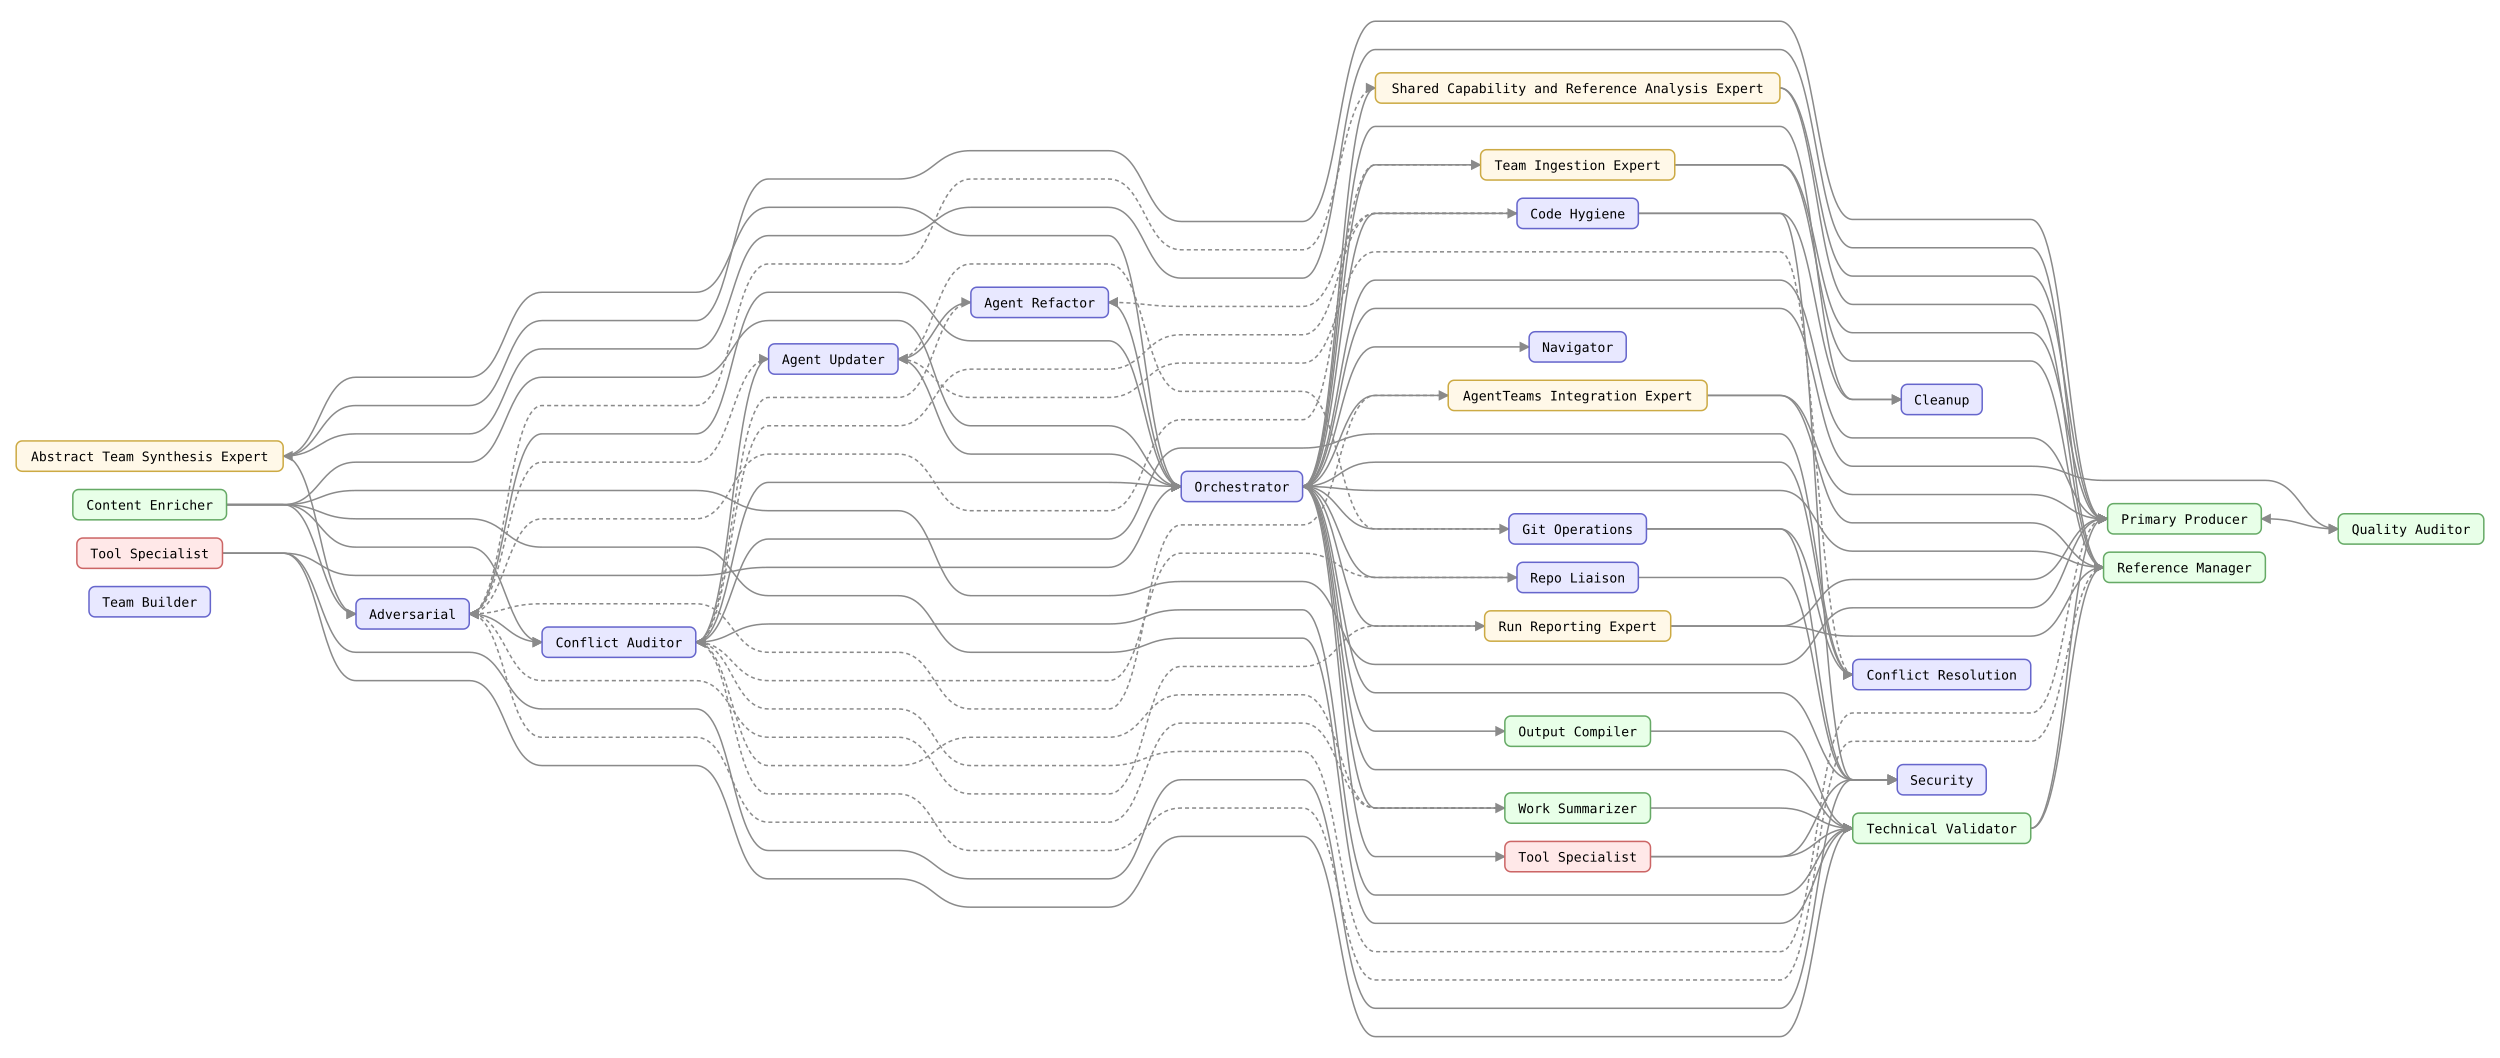
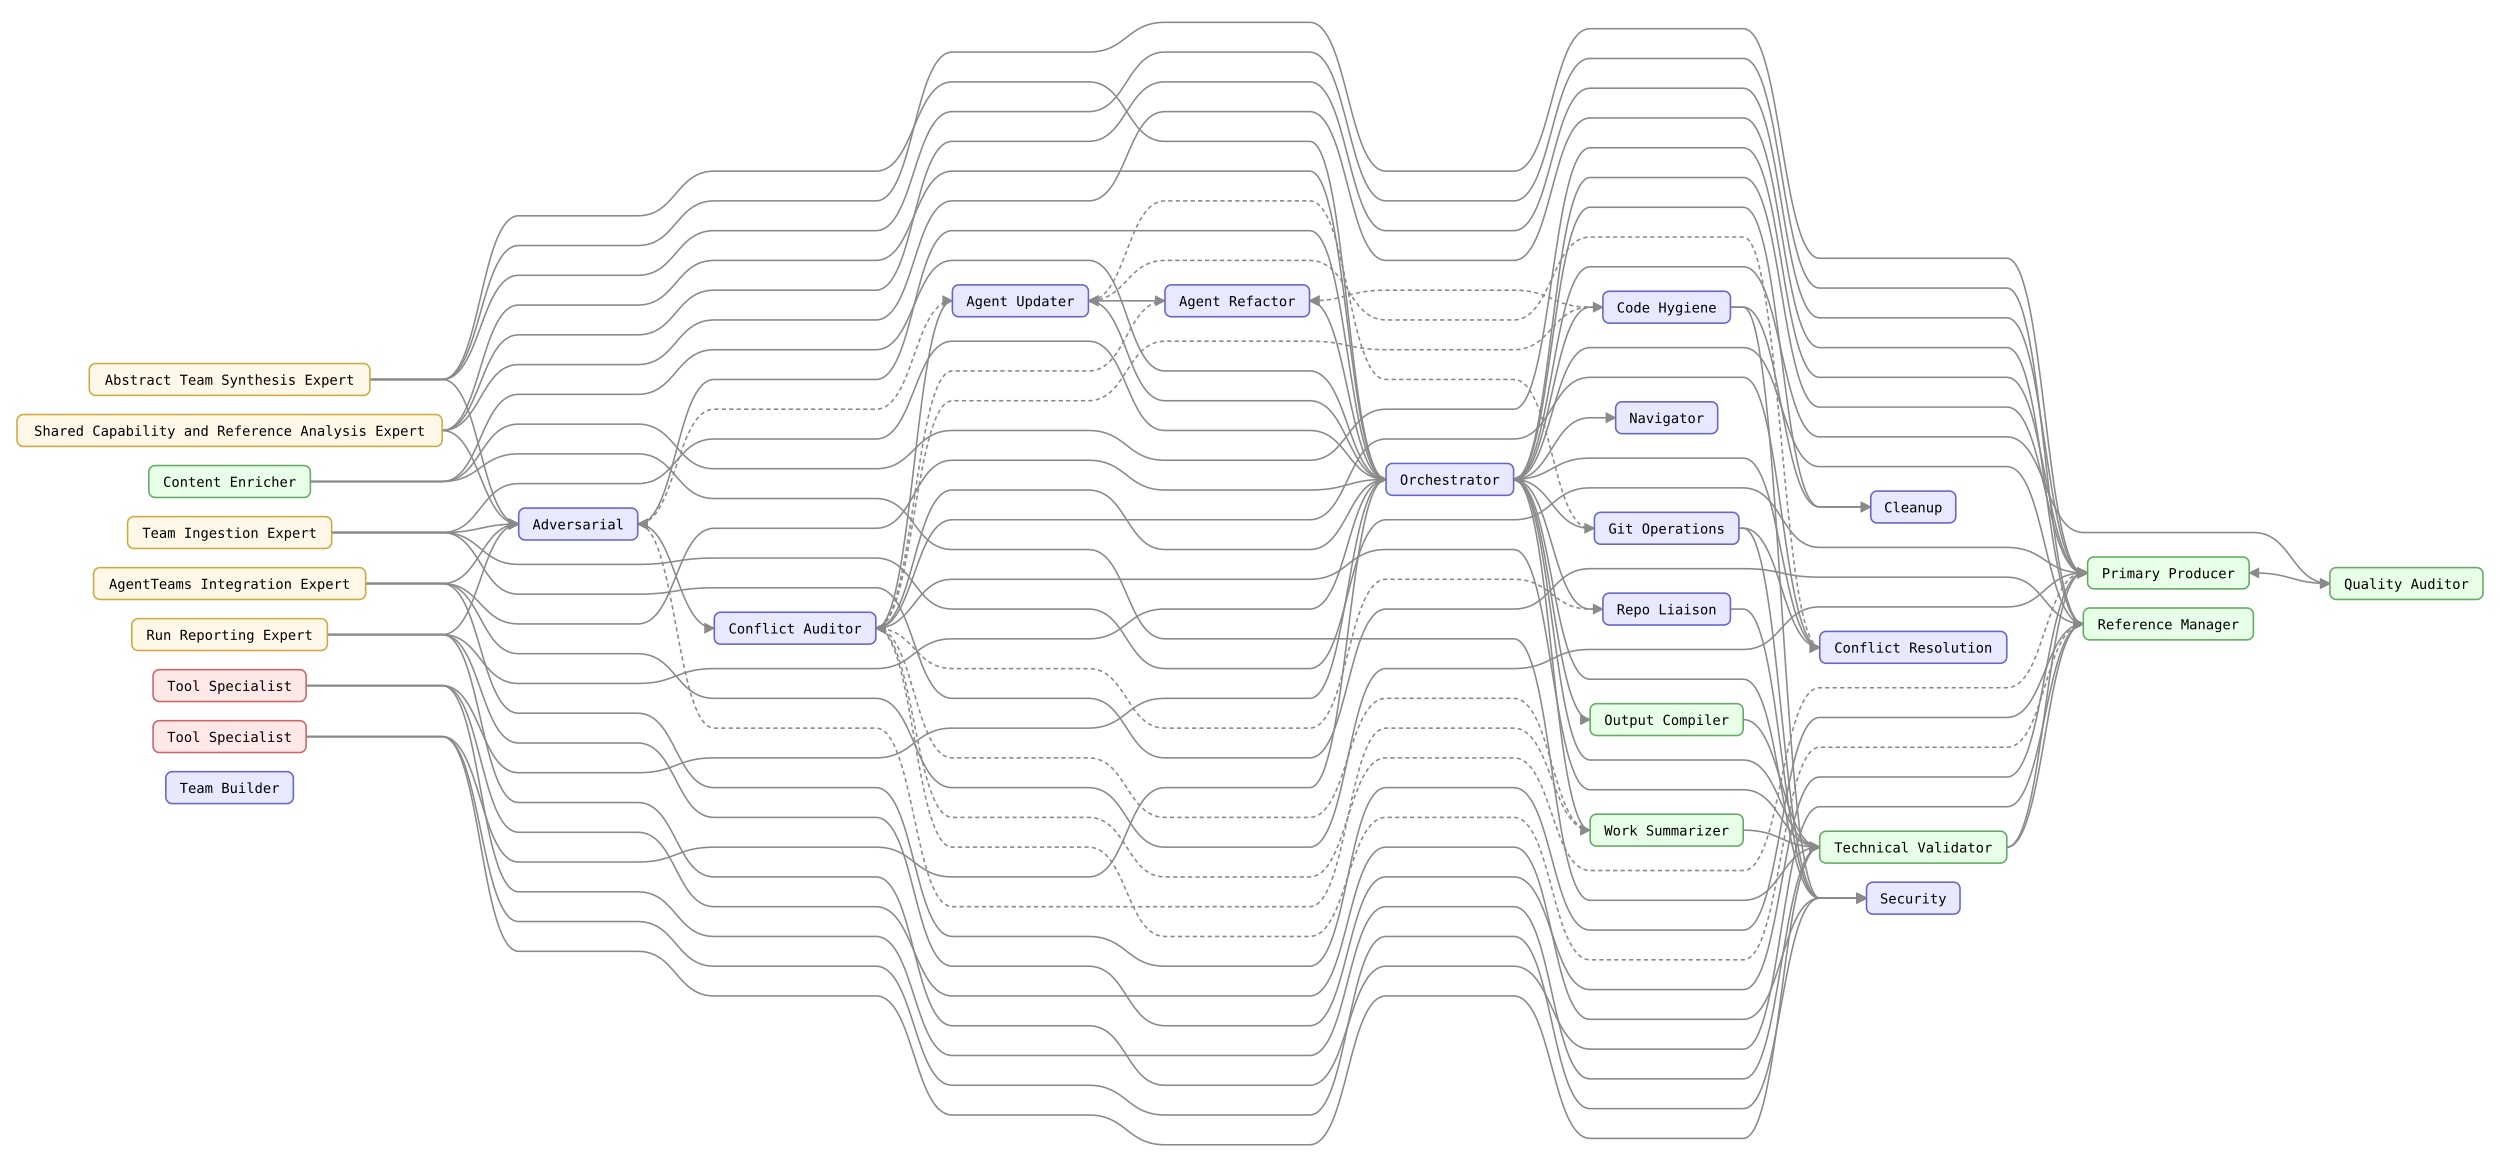
- <svg xmlns="http://www.w3.org/2000/svg" viewBox="0 0 2472 1046" width="2472" height="1046" font-family="monospace">
+ <svg xmlns="http://www.w3.org/2000/svg" viewBox="0 0 2352 1098" width="2352" height="1098" font-family="monospace">
  <defs>
    <marker id="arrow" viewBox="0 0 10 10" refX="9" refY="5" markerWidth="7" markerHeight="7" orient="auto-start-reverse">
      <polygon points="0,0 10,5 0,10" fill="#8a8a8a" />
    </marker>
  </defs>
-   <path d="M280,451 C316,451 316,607 352,607" fill="none" stroke="#8a8a8a" stroke-width="1.5" marker-end="url(#arrow)" />
-   <path d="M280,451 C316,451 316,373 352,373 L464,373 C500,373 500,289 536,289 L688,289 C724,289 724,205 760,205 L888,205 C924,205 924,233 960,233 L1096,233 C1132,233 1132,481 1168,481" fill="none" stroke="#8a8a8a" stroke-width="1.5" marker-start="url(#arrow)" marker-end="url(#arrow)" />
-   <path d="M280,451 C316,451 316,401 352,401 L464,401 C500,401 500,317 536,317 L688,317 C724,317 724,177 760,177 L888,177 C924,177 924,149 960,149 L1096,149 C1132,149 1132,219 1168,219 L1288,219 C1324,219 1324,21 1360,21 L1760,21 C1796,21 1796,217 1832,217 L2008,217 C2044,217 2044,513 2080,513 L2084,513" fill="none" stroke="#8a8a8a" stroke-width="1.5" marker-end="url(#arrow)" />
-   <path d="M280,451 C316,451 316,429 352,429 L464,429 C500,429 500,345 536,345 L688,345 C724,345 724,233 760,233 L888,233 C924,233 924,205 960,205 L1096,205 C1132,205 1132,275 1168,275 L1288,275 C1324,275 1324,49 1360,49 L1760,49 C1796,49 1796,245 1832,245 L2008,245 C2044,245 2044,561 2080,561" fill="none" stroke="#8a8a8a" stroke-width="1.5" marker-end="url(#arrow)" />
-   <path d="M464,607 C500,607 500,635 536,635" fill="none" stroke="#8a8a8a" stroke-width="1.5" marker-end="url(#arrow)" />
-   <path d="M464,607 C500,607 500,429 536,429 L688,429 C724,429 724,289 760,289 L888,289 C924,289 924,337 960,337 L1096,337 C1132,337 1132,481 1168,481" fill="none" stroke="#8a8a8a" stroke-width="1.5" marker-start="url(#arrow)" marker-end="url(#arrow)" />
-   <path d="M960,299 C924,299 924,393 888,393 L760,393 C724,393 724,635 688,635" fill="none" stroke="#8a8a8a" stroke-width="1.5" stroke-dasharray="4,3" marker-end="url(#arrow)" />
-   <path d="M1096,299 C1132,299 1132,481 1168,481" fill="none" stroke="#8a8a8a" stroke-width="1.5" marker-start="url(#arrow)" marker-end="url(#arrow)" />
-   <path d="M760,355 C724,355 724,457 688,457 L536,457 C500,457 500,607 464,607" fill="none" stroke="#8a8a8a" stroke-width="1.5" stroke-dasharray="4,3" marker-end="url(#arrow)" />
-   <path d="M888,355 C924,355 924,299 960,299" fill="none" stroke="#8a8a8a" stroke-width="1.5" marker-end="url(#arrow)" />
-   <path d="M760,355 C724,355 724,635 688,635" fill="none" stroke="#8a8a8a" stroke-width="1.5" marker-start="url(#arrow)" marker-end="url(#arrow)" />
-   <path d="M888,355 C924,355 924,449 960,449 L1096,449 C1132,449 1132,481 1168,481" fill="none" stroke="#8a8a8a" stroke-width="1.5" marker-start="url(#arrow)" marker-end="url(#arrow)" />
-   <path d="M1360,87 C1324,87 1324,247 1288,247 L1168,247 C1132,247 1132,177 1096,177 L960,177 C924,177 924,261 888,261 L760,261 C724,261 724,401 688,401 L536,401 C500,401 500,607 464,607" fill="none" stroke="#8a8a8a" stroke-width="1.5" stroke-dasharray="4,3" marker-end="url(#arrow)" />
-   <path d="M1360,87 C1324,87 1324,481 1288,481" fill="none" stroke="#8a8a8a" stroke-width="1.5" marker-start="url(#arrow)" marker-end="url(#arrow)" />
-   <path d="M1760,87 C1796,87 1796,273 1832,273 L2008,273 C2044,273 2044,513 2080,513 L2084,513" fill="none" stroke="#8a8a8a" stroke-width="1.5" marker-end="url(#arrow)" />
-   <path d="M1760,87 C1796,87 1796,301 1832,301 L2008,301 C2044,301 2044,561 2080,561" fill="none" stroke="#8a8a8a" stroke-width="1.5" marker-end="url(#arrow)" />
-   <path d="M1880,395 L1832,395 C1796,395 1796,125 1760,125 L1360,125 C1324,125 1324,481 1288,481" fill="none" stroke="#8a8a8a" stroke-width="1.5" marker-start="url(#arrow)" marker-end="url(#arrow)" />
-   <path d="M1500,211 L1360,211 C1324,211 1324,303 1288,303 L1168,303 C1132,303 1132,299 1096,299" fill="none" stroke="#8a8a8a" stroke-width="1.5" stroke-dasharray="4,3" marker-end="url(#arrow)" />
-   <path d="M1620,211 L1760,211 C1796,211 1796,395 1832,395 L1880,395" fill="none" stroke="#8a8a8a" stroke-width="1.5" marker-end="url(#arrow)" />
-   <path d="M1500,211 L1360,211 C1324,211 1324,331 1288,331 L1168,331 C1132,331 1132,365 1096,365 L960,365 C924,365 924,421 888,421 L760,421 C724,421 724,635 688,635" fill="none" stroke="#8a8a8a" stroke-width="1.5" stroke-dasharray="4,3" marker-end="url(#arrow)" />
-   <path d="M1500,211 L1360,211 C1324,211 1324,481 1288,481" fill="none" stroke="#8a8a8a" stroke-width="1.5" marker-start="url(#arrow)" marker-end="url(#arrow)" />
-   <path d="M1620,211 L1760,211 C1796,211 1796,771 1832,771 L1876,771" fill="none" stroke="#8a8a8a" stroke-width="1.5" marker-end="url(#arrow)" />
-   <path d="M688,635 C724,635 724,533 760,533 L888,533 L960,533 L1096,533 C1132,533 1132,443 1168,443 L1288,443 C1324,443 1324,429 1360,429 L1760,429 C1796,429 1796,667 1832,667" fill="none" stroke="#8a8a8a" stroke-width="1.5" marker-end="url(#arrow)" />
-   <path d="M688,635 C724,635 724,477 760,477 L888,477 L960,477 L1096,477 C1132,477 1132,481 1168,481" fill="none" stroke="#8a8a8a" stroke-width="1.5" marker-start="url(#arrow)" marker-end="url(#arrow)" />
-   <path d="M688,635 C724,635 724,617 760,617 L888,617 L960,617 L1096,617 C1132,617 1132,603 1168,603 L1288,603 C1324,603 1324,885 1360,885 L1760,885 C1796,885 1796,819 1832,819" fill="none" stroke="#8a8a8a" stroke-width="1.5" marker-start="url(#arrow)" marker-end="url(#arrow)" />
-   <path d="M1832,667 C1796,667 1796,249 1760,249 L1360,249 C1324,249 1324,359 1288,359 L1168,359 C1132,359 1132,393 1096,393 L960,393 C924,393 924,355 888,355" fill="none" stroke="#8a8a8a" stroke-width="1.5" stroke-dasharray="4,3" marker-end="url(#arrow)" />
-   <path d="M1832,667 C1796,667 1796,457 1760,457 L1360,457 C1324,457 1324,481 1288,481" fill="none" stroke="#8a8a8a" stroke-width="1.5" marker-start="url(#arrow)" marker-end="url(#arrow)" />
-   <path d="M224,499 L280,499 C316,499 316,607 352,607" fill="none" stroke="#8a8a8a" stroke-width="1.5" marker-end="url(#arrow)" />
-   <path d="M224,499 L280,499 C316,499 316,541 352,541 L464,541 C500,541 500,635 536,635" fill="none" stroke="#8a8a8a" stroke-width="1.5" marker-end="url(#arrow)" />
-   <path d="M224,499 L280,499 C316,499 316,457 352,457 L464,457 C500,457 500,373 536,373 L688,373 C724,373 724,317 760,317 L888,317 C924,317 924,421 960,421 L1096,421 C1132,421 1132,481 1168,481" fill="none" stroke="#8a8a8a" stroke-width="1.5" marker-end="url(#arrow)" />
-   <path d="M224,499 L280,499 C316,499 316,485 352,485 L464,485 L536,485 L688,485 C724,485 724,505 760,505 L888,505 C924,505 924,589 960,589 L1096,589 C1132,589 1132,575 1168,575 L1288,575 C1324,575 1324,657 1360,657 L1760,657 C1796,657 1796,601 1832,601 L2008,601 C2044,601 2044,513 2080,513 L2084,513" fill="none" stroke="#8a8a8a" stroke-width="1.5" marker-end="url(#arrow)" />
-   <path d="M224,499 L280,499 C316,499 316,513 352,513 L464,513 C500,513 500,541 536,541 L688,541 C724,541 724,589 760,589 L888,589 C924,589 924,645 960,645 L1096,645 C1132,645 1132,631 1168,631 L1288,631 C1324,631 1324,913 1360,913 L1760,913 C1796,913 1796,819 1832,819" fill="none" stroke="#8a8a8a" stroke-width="1.5" marker-end="url(#arrow)" />
-   <path d="M1492,523 L1360,523 C1324,523 1324,387 1288,387 L1168,387 C1132,387 1132,261 1096,261 L960,261 C924,261 924,355 888,355" fill="none" stroke="#8a8a8a" stroke-width="1.5" stroke-dasharray="4,3" marker-end="url(#arrow)" />
-   <path d="M1628,523 L1760,523 C1796,523 1796,667 1832,667" fill="none" stroke="#8a8a8a" stroke-width="1.5" marker-end="url(#arrow)" />
-   <path d="M1492,523 L1360,523 C1324,523 1324,481 1288,481" fill="none" stroke="#8a8a8a" stroke-width="1.5" marker-start="url(#arrow)" marker-end="url(#arrow)" />
-   <path d="M1628,523 L1760,523 C1796,523 1796,771 1832,771 L1876,771" fill="none" stroke="#8a8a8a" stroke-width="1.5" marker-end="url(#arrow)" />
-   <path d="M1464,163 L1360,163 C1324,163 1324,415 1288,415 L1168,415 C1132,415 1132,505 1096,505 L960,505 C924,505 924,449 888,449 L760,449 C724,449 724,513 688,513 L536,513 C500,513 500,607 464,607" fill="none" stroke="#8a8a8a" stroke-width="1.5" stroke-dasharray="4,3" marker-end="url(#arrow)" />
-   <path d="M1464,163 L1360,163 C1324,163 1324,481 1288,481" fill="none" stroke="#8a8a8a" stroke-width="1.5" marker-start="url(#arrow)" marker-end="url(#arrow)" />
-   <path d="M1656,163 L1760,163 C1796,163 1796,329 1832,329 L2008,329 C2044,329 2044,513 2080,513 L2084,513" fill="none" stroke="#8a8a8a" stroke-width="1.5" marker-end="url(#arrow)" />
-   <path d="M1656,163 L1760,163 C1796,163 1796,357 1832,357 L2008,357 C2044,357 2044,561 2080,561" fill="none" stroke="#8a8a8a" stroke-width="1.5" marker-end="url(#arrow)" />
-   <path d="M1432,391 L1360,391 C1324,391 1324,519 1288,519 L1168,519 C1132,519 1132,701 1096,701 L960,701 C924,701 924,645 888,645 L760,645 C724,645 724,597 688,597 L536,597 C500,597 500,607 464,607" fill="none" stroke="#8a8a8a" stroke-width="1.5" stroke-dasharray="4,3" marker-end="url(#arrow)" />
-   <path d="M1432,391 L1360,391 C1324,391 1324,481 1288,481" fill="none" stroke="#8a8a8a" stroke-width="1.5" marker-start="url(#arrow)" marker-end="url(#arrow)" />
-   <path d="M1688,391 L1760,391 C1796,391 1796,489 1832,489 L2008,489 C2044,489 2044,513 2080,513 L2084,513" fill="none" stroke="#8a8a8a" stroke-width="1.5" marker-end="url(#arrow)" />
-   <path d="M1688,391 L1760,391 C1796,391 1796,517 1832,517 L2008,517 C2044,517 2044,561 2080,561" fill="none" stroke="#8a8a8a" stroke-width="1.5" marker-end="url(#arrow)" />
-   <path d="M1512,343 L1360,343 C1324,343 1324,481 1288,481" fill="none" stroke="#8a8a8a" stroke-width="1.5" marker-start="url(#arrow)" marker-end="url(#arrow)" />
-   <path d="M1288,481 C1324,481 1324,723 1360,723 L1488,723" fill="none" stroke="#8a8a8a" stroke-width="1.5" marker-start="url(#arrow)" marker-end="url(#arrow)" />
-   <path d="M1288,481 C1324,481 1324,277 1360,277 L1760,277 C1796,277 1796,433 1832,433 L2008,433 C2044,433 2044,513 2080,513 L2084,513" fill="none" stroke="#8a8a8a" stroke-width="1.5" marker-start="url(#arrow)" marker-end="url(#arrow)" />
-   <path d="M1288,481 C1324,481 1324,305 1360,305 L1760,305 C1796,305 1796,461 1832,461 L2008,461 C2044,461 2044,475 2080,475 L2240,475 C2276,475 2276,523 2312,523" fill="none" stroke="#8a8a8a" stroke-width="1.5" marker-start="url(#arrow)" marker-end="url(#arrow)" />
-   <path d="M1288,481 C1324,481 1324,485 1360,485 L1760,485 C1796,485 1796,545 1832,545 L2008,545 C2044,545 2044,561 2080,561" fill="none" stroke="#8a8a8a" stroke-width="1.5" marker-start="url(#arrow)" marker-end="url(#arrow)" />
-   <path d="M1288,481 C1324,481 1324,571 1360,571 L1500,571" fill="none" stroke="#8a8a8a" stroke-width="1.5" marker-start="url(#arrow)" marker-end="url(#arrow)" />
-   <path d="M1288,481 C1324,481 1324,619 1360,619 L1468,619" fill="none" stroke="#8a8a8a" stroke-width="1.5" marker-start="url(#arrow)" marker-end="url(#arrow)" />
-   <path d="M1288,481 C1324,481 1324,685 1360,685 L1760,685 C1796,685 1796,771 1832,771 L1876,771" fill="none" stroke="#8a8a8a" stroke-width="1.5" marker-start="url(#arrow)" marker-end="url(#arrow)" />
-   <path d="M1288,481 C1324,481 1324,761 1360,761 L1760,761 C1796,761 1796,819 1832,819" fill="none" stroke="#8a8a8a" stroke-width="1.5" marker-start="url(#arrow)" marker-end="url(#arrow)" />
-   <path d="M1288,481 C1324,481 1324,847 1360,847 L1488,847" fill="none" stroke="#8a8a8a" stroke-width="1.5" marker-start="url(#arrow)" marker-end="url(#arrow)" />
-   <path d="M1288,481 C1324,481 1324,799 1360,799 L1488,799" fill="none" stroke="#8a8a8a" stroke-width="1.5" marker-start="url(#arrow)" marker-end="url(#arrow)" />
-   <path d="M1632,723 L1760,723 C1796,723 1796,819 1832,819" fill="none" stroke="#8a8a8a" stroke-width="1.5" marker-end="url(#arrow)" />
-   <path d="M2084,513 L2080,513 C2044,513 2044,705 2008,705 L1832,705 C1796,705 1796,941 1760,941 L1360,941 C1324,941 1324,743 1288,743 L1168,743 C1132,743 1132,757 1096,757 L960,757 C924,757 924,701 888,701 L760,701 C724,701 724,635 688,635" fill="none" stroke="#8a8a8a" stroke-width="1.5" stroke-dasharray="4,3" marker-end="url(#arrow)" />
-   <path d="M2236,513 L2240,513 C2276,513 2276,523 2312,523" fill="none" stroke="#8a8a8a" stroke-width="1.5" marker-start="url(#arrow)" marker-end="url(#arrow)" />
-   <path d="M2080,561 C2044,561 2044,733 2008,733 L1832,733 C1796,733 1796,969 1760,969 L1360,969 C1324,969 1324,799 1288,799 L1168,799 C1132,799 1132,841 1096,841 L960,841 C924,841 924,785 888,785 L760,785 C724,785 724,635 688,635" fill="none" stroke="#8a8a8a" stroke-width="1.5" stroke-dasharray="4,3" marker-end="url(#arrow)" />
-   <path d="M1500,571 L1360,571 C1324,571 1324,547 1288,547 L1168,547 C1132,547 1132,673 1096,673 L960,673 L888,673 L760,673 C724,673 724,635 688,635" fill="none" stroke="#8a8a8a" stroke-width="1.5" stroke-dasharray="4,3" marker-end="url(#arrow)" />
-   <path d="M1620,571 L1760,571 C1796,571 1796,771 1832,771 L1876,771" fill="none" stroke="#8a8a8a" stroke-width="1.5" marker-end="url(#arrow)" />
-   <path d="M1468,619 L1360,619 C1324,619 1324,659 1288,659 L1168,659 C1132,659 1132,785 1096,785 L960,785 C924,785 924,729 888,729 L760,729 C724,729 724,673 688,673 L536,673 C500,673 500,607 464,607" fill="none" stroke="#8a8a8a" stroke-width="1.5" stroke-dasharray="4,3" marker-end="url(#arrow)" />
-   <path d="M1652,619 L1760,619 C1796,619 1796,573 1832,573 L2008,573 C2044,573 2044,513 2080,513 L2084,513" fill="none" stroke="#8a8a8a" stroke-width="1.5" marker-end="url(#arrow)" />
-   <path d="M1652,619 L1760,619 C1796,619 1796,629 1832,629 L2008,629 C2044,629 2044,561 2080,561" fill="none" stroke="#8a8a8a" stroke-width="1.5" marker-end="url(#arrow)" />
-   <path d="M2008,819 C2044,819 2044,513 2080,513 L2084,513" fill="none" stroke="#8a8a8a" stroke-width="1.5" marker-end="url(#arrow)" />
-   <path d="M2008,819 C2044,819 2044,561 2080,561" fill="none" stroke="#8a8a8a" stroke-width="1.5" marker-end="url(#arrow)" />
-   <path d="M220,547 L280,547 C316,547 316,569 352,569 L464,569 L536,569 L688,569 C724,569 724,561 760,561 L888,561 L960,561 L1096,561 C1132,561 1132,481 1168,481" fill="none" stroke="#8a8a8a" stroke-width="1.5" marker-end="url(#arrow)" />
-   <path d="M220,547 L280,547 C316,547 316,645 352,645 L464,645 C500,645 500,701 536,701 L688,701 C724,701 724,841 760,841 L888,841 C924,841 924,869 960,869 L1096,869 C1132,869 1132,771 1168,771 L1288,771 C1324,771 1324,997 1360,997 L1760,997 C1796,997 1796,771 1832,771 L1876,771" fill="none" stroke="#8a8a8a" stroke-width="1.5" marker-end="url(#arrow)" />
-   <path d="M220,547 L280,547 C316,547 316,673 352,673 L464,673 C500,673 500,757 536,757 L688,757 C724,757 724,869 760,869 L888,869 C924,869 924,897 960,897 L1096,897 C1132,897 1132,827 1168,827 L1288,827 C1324,827 1324,1025 1360,1025 L1760,1025 C1796,1025 1796,819 1832,819" fill="none" stroke="#8a8a8a" stroke-width="1.5" marker-end="url(#arrow)" />
-   <path d="M1632,847 L1760,847 C1796,847 1796,771 1832,771 L1876,771" fill="none" stroke="#8a8a8a" stroke-width="1.5" marker-end="url(#arrow)" />
-   <path d="M1632,847 L1760,847 C1796,847 1796,819 1832,819" fill="none" stroke="#8a8a8a" stroke-width="1.5" marker-end="url(#arrow)" />
-   <path d="M1488,799 L1360,799 C1324,799 1324,715 1288,715 L1168,715 C1132,715 1132,813 1096,813 L960,813 L888,813 L760,813 C724,813 724,729 688,729 L536,729 C500,729 500,607 464,607" fill="none" stroke="#8a8a8a" stroke-width="1.5" stroke-dasharray="4,3" marker-end="url(#arrow)" />
-   <path d="M1488,799 L1360,799 C1324,799 1324,687 1288,687 L1168,687 C1132,687 1132,729 1096,729 L960,729 C924,729 924,757 888,757 L760,757 C724,757 724,635 688,635" fill="none" stroke="#8a8a8a" stroke-width="1.5" stroke-dasharray="4,3" marker-end="url(#arrow)" />
-   <path d="M1632,799 L1760,799 C1796,799 1796,819 1832,819" fill="none" stroke="#8a8a8a" stroke-width="1.5" marker-end="url(#arrow)" />
-   <rect x="16" y="436" width="264" height="30" rx="6" fill="#fff8e8" stroke="#ccaa44" stroke-width="1.5" />
-   <text x="148" y="456" font-size="13" text-anchor="middle" fill="#000000">Abstract Team Synthesis Expert</text>
-   <rect x="352" y="592" width="112" height="30" rx="6" fill="#e8e8ff" stroke="#6666cc" stroke-width="1.5" />
-   <text x="408" y="612" font-size="13" text-anchor="middle" fill="#000000">Adversarial</text>
-   <rect x="960" y="284" width="136" height="30" rx="6" fill="#e8e8ff" stroke="#6666cc" stroke-width="1.5" />
-   <text x="1028" y="304" font-size="13" text-anchor="middle" fill="#000000">Agent Refactor</text>
-   <rect x="760" y="340" width="128" height="30" rx="6" fill="#e8e8ff" stroke="#6666cc" stroke-width="1.5" />
-   <text x="824" y="360" font-size="13" text-anchor="middle" fill="#000000">Agent Updater</text>
-   <rect x="1360" y="72" width="400" height="30" rx="6" fill="#fff8e8" stroke="#ccaa44" stroke-width="1.5" />
-   <text x="1560" y="92" font-size="13" text-anchor="middle" fill="#000000">Shared Capability and Reference Analysis Expert</text>
-   <rect x="1880" y="380" width="80" height="30" rx="6" fill="#e8e8ff" stroke="#6666cc" stroke-width="1.5" />
-   <text x="1920" y="400" font-size="13" text-anchor="middle" fill="#000000">Cleanup</text>
-   <rect x="1500" y="196" width="120" height="30" rx="6" fill="#e8e8ff" stroke="#6666cc" stroke-width="1.5" />
-   <text x="1560" y="216" font-size="13" text-anchor="middle" fill="#000000">Code Hygiene</text>
-   <rect x="536" y="620" width="152" height="30" rx="6" fill="#e8e8ff" stroke="#6666cc" stroke-width="1.5" />
-   <text x="612" y="640" font-size="13" text-anchor="middle" fill="#000000">Conflict Auditor</text>
-   <rect x="1832" y="652" width="176" height="30" rx="6" fill="#e8e8ff" stroke="#6666cc" stroke-width="1.5" />
-   <text x="1920" y="672" font-size="13" text-anchor="middle" fill="#000000">Conflict Resolution</text>
-   <rect x="72" y="484" width="152" height="30" rx="6" fill="#e8ffe8" stroke="#66aa66" stroke-width="1.5" />
-   <text x="148" y="504" font-size="13" text-anchor="middle" fill="#000000">Content Enricher</text>
-   <rect x="1492" y="508" width="136" height="30" rx="6" fill="#e8e8ff" stroke="#6666cc" stroke-width="1.5" />
-   <text x="1560" y="528" font-size="13" text-anchor="middle" fill="#000000">Git Operations</text>
-   <rect x="1464" y="148" width="192" height="30" rx="6" fill="#fff8e8" stroke="#ccaa44" stroke-width="1.5" />
-   <text x="1560" y="168" font-size="13" text-anchor="middle" fill="#000000">Team Ingestion Expert</text>
-   <rect x="1432" y="376" width="256" height="30" rx="6" fill="#fff8e8" stroke="#ccaa44" stroke-width="1.5" />
-   <text x="1560" y="396" font-size="13" text-anchor="middle" fill="#000000">AgentTeams Integration Expert</text>
-   <rect x="1512" y="328" width="96" height="30" rx="6" fill="#e8e8ff" stroke="#6666cc" stroke-width="1.5" />
-   <text x="1560" y="348" font-size="13" text-anchor="middle" fill="#000000">Navigator</text>
-   <rect x="1168" y="466" width="120" height="30" rx="6" fill="#e8e8ff" stroke="#6666cc" stroke-width="1.5" />
-   <text x="1228" y="486" font-size="13" text-anchor="middle" fill="#000000">Orchestrator</text>
-   <rect x="1488" y="708" width="144" height="30" rx="6" fill="#e8ffe8" stroke="#66aa66" stroke-width="1.5" />
-   <text x="1560" y="728" font-size="13" text-anchor="middle" fill="#000000">Output Compiler</text>
-   <rect x="2084" y="498" width="152" height="30" rx="6" fill="#e8ffe8" stroke="#66aa66" stroke-width="1.5" />
-   <text x="2160" y="518" font-size="13" text-anchor="middle" fill="#000000">Primary Producer</text>
-   <rect x="2312" y="508" width="144" height="30" rx="6" fill="#e8ffe8" stroke="#66aa66" stroke-width="1.5" />
-   <text x="2384" y="528" font-size="13" text-anchor="middle" fill="#000000">Quality Auditor</text>
-   <rect x="2080" y="546" width="160" height="30" rx="6" fill="#e8ffe8" stroke="#66aa66" stroke-width="1.5" />
-   <text x="2160" y="566" font-size="13" text-anchor="middle" fill="#000000">Reference Manager</text>
-   <rect x="1500" y="556" width="120" height="30" rx="6" fill="#e8e8ff" stroke="#6666cc" stroke-width="1.5" />
-   <text x="1560" y="576" font-size="13" text-anchor="middle" fill="#000000">Repo Liaison</text>
-   <rect x="1468" y="604" width="184" height="30" rx="6" fill="#fff8e8" stroke="#ccaa44" stroke-width="1.5" />
-   <text x="1560" y="624" font-size="13" text-anchor="middle" fill="#000000">Run Reporting Expert</text>
-   <rect x="1876" y="756" width="88" height="30" rx="6" fill="#e8e8ff" stroke="#6666cc" stroke-width="1.5" />
-   <text x="1920" y="776" font-size="13" text-anchor="middle" fill="#000000">Security</text>
-   <rect x="88" y="580" width="120" height="30" rx="6" fill="#e8e8ff" stroke="#6666cc" stroke-width="1.5" />
-   <text x="148" y="600" font-size="13" text-anchor="middle" fill="#000000">Team Builder</text>
-   <rect x="1832" y="804" width="176" height="30" rx="6" fill="#e8ffe8" stroke="#66aa66" stroke-width="1.5" />
-   <text x="1920" y="824" font-size="13" text-anchor="middle" fill="#000000">Technical Validator</text>
-   <rect x="76" y="532" width="144" height="30" rx="6" fill="#ffe8e8" stroke="#cc6666" stroke-width="1.5" />
-   <text x="148" y="552" font-size="13" text-anchor="middle" fill="#000000">Tool Specialist</text>
-   <rect x="1488" y="832" width="144" height="30" rx="6" fill="#ffe8e8" stroke="#cc6666" stroke-width="1.5" />
-   <text x="1560" y="852" font-size="13" text-anchor="middle" fill="#000000">Tool Specialist</text>
-   <rect x="1488" y="784" width="144" height="30" rx="6" fill="#e8ffe8" stroke="#66aa66" stroke-width="1.5" />
-   <text x="1560" y="804" font-size="13" text-anchor="middle" fill="#000000">Work Summarizer</text>
+   <path d="M348,357 L416,357 C452,357 452,493 488,493" fill="none" stroke="#8a8a8a" stroke-width="1.5" marker-end="url(#arrow)" />
+   <path d="M348,357 L416,357 C452,357 452,203 488,203 L600,203 C636,203 636,161 672,161 L824,161 C860,161 860,77 896,77 L1024,77 C1060,77 1060,133 1096,133 L1232,133 C1268,133 1268,451 1304,451" fill="none" stroke="#8a8a8a" stroke-width="1.5" marker-end="url(#arrow)" />
+   <path d="M348,357 L416,357 C452,357 452,231 488,231 L600,231 C636,231 636,189 672,189 L824,189 C860,189 860,49 896,49 L1024,49 C1060,49 1060,21 1096,21 L1232,21 C1268,21 1268,161 1304,161 L1424,161 C1460,161 1460,27 1496,27 L1640,27 C1676,27 1676,243 1712,243 L1888,243 C1924,243 1924,539 1960,539 L1964,539" fill="none" stroke="#8a8a8a" stroke-width="1.5" marker-end="url(#arrow)" />
+   <path d="M348,357 L416,357 C452,357 452,259 488,259 L600,259 C636,259 636,217 672,217 L824,217 C860,217 860,105 896,105 L1024,105 C1060,105 1060,49 1096,49 L1232,49 C1268,49 1268,189 1304,189 L1424,189 C1460,189 1460,55 1496,55 L1640,55 C1676,55 1676,271 1712,271 L1888,271 C1924,271 1924,587 1960,587" fill="none" stroke="#8a8a8a" stroke-width="1.5" marker-end="url(#arrow)" />
+   <path d="M600,493 C636,493 636,591 672,591" fill="none" stroke="#8a8a8a" stroke-width="1.5" marker-end="url(#arrow)" />
+   <path d="M600,493 C636,493 636,357 672,357 L824,357 C860,357 860,217 896,217 L1024,217 L1096,217 L1232,217 C1268,217 1268,451 1304,451" fill="none" stroke="#8a8a8a" stroke-width="1.5" marker-start="url(#arrow)" marker-end="url(#arrow)" />
+   <path d="M1096,283 C1060,283 1060,349 1024,349 L896,349 C860,349 860,591 824,591" fill="none" stroke="#8a8a8a" stroke-width="1.5" stroke-dasharray="4,3" marker-end="url(#arrow)" />
+   <path d="M1232,283 C1268,283 1268,451 1304,451" fill="none" stroke="#8a8a8a" stroke-width="1.5" marker-start="url(#arrow)" marker-end="url(#arrow)" />
+   <path d="M896,283 C860,283 860,385 824,385 L672,385 C636,385 636,493 600,493" fill="none" stroke="#8a8a8a" stroke-width="1.5" stroke-dasharray="4,3" marker-end="url(#arrow)" />
+   <path d="M1024,283 L1096,283" fill="none" stroke="#8a8a8a" stroke-width="1.5" marker-end="url(#arrow)" />
+   <path d="M896,283 C860,283 860,591 824,591" fill="none" stroke="#8a8a8a" stroke-width="1.5" marker-start="url(#arrow)" marker-end="url(#arrow)" />
+   <path d="M1024,283 C1060,283 1060,377 1096,377 L1232,377 C1268,377 1268,451 1304,451" fill="none" stroke="#8a8a8a" stroke-width="1.5" marker-start="url(#arrow)" marker-end="url(#arrow)" />
+   <path d="M416,405 C452,405 452,493 488,493" fill="none" stroke="#8a8a8a" stroke-width="1.5" marker-end="url(#arrow)" />
+   <path d="M416,405 C452,405 452,287 488,287 L600,287 C636,287 636,245 672,245 L824,245 C860,245 860,161 896,161 L1024,161 L1096,161 L1232,161 C1268,161 1268,451 1304,451" fill="none" stroke="#8a8a8a" stroke-width="1.5" marker-end="url(#arrow)" />
+   <path d="M416,405 C452,405 452,315 488,315 L600,315 C636,315 636,273 672,273 L824,273 C860,273 860,133 896,133 L1024,133 C1060,133 1060,77 1096,77 L1232,77 C1268,77 1268,217 1304,217 L1424,217 C1460,217 1460,83 1496,83 L1640,83 C1676,83 1676,299 1712,299 L1888,299 C1924,299 1924,539 1960,539 L1964,539" fill="none" stroke="#8a8a8a" stroke-width="1.5" marker-end="url(#arrow)" />
+   <path d="M416,405 C452,405 452,343 488,343 L600,343 C636,343 636,301 672,301 L824,301 C860,301 860,189 896,189 L1024,189 C1060,189 1060,105 1096,105 L1232,105 C1268,105 1268,245 1304,245 L1424,245 C1460,245 1460,111 1496,111 L1640,111 C1676,111 1676,327 1712,327 L1888,327 C1924,327 1924,587 1960,587" fill="none" stroke="#8a8a8a" stroke-width="1.5" marker-end="url(#arrow)" />
+   <path d="M1760,477 L1712,477 C1676,477 1676,195 1640,195 L1496,195 C1460,195 1460,451 1424,451" fill="none" stroke="#8a8a8a" stroke-width="1.5" marker-start="url(#arrow)" marker-end="url(#arrow)" />
+   <path d="M1508,289 L1496,289 C1460,289 1460,273 1424,273 L1304,273 C1268,273 1268,283 1232,283" fill="none" stroke="#8a8a8a" stroke-width="1.5" stroke-dasharray="4,3" marker-end="url(#arrow)" />
+   <path d="M1628,289 L1640,289 C1676,289 1676,477 1712,477 L1760,477" fill="none" stroke="#8a8a8a" stroke-width="1.5" marker-end="url(#arrow)" />
+   <path d="M1508,289 L1496,289 C1460,289 1460,329 1424,329 L1304,329 C1268,329 1268,321 1232,321 L1096,321 C1060,321 1060,377 1024,377 L896,377 C860,377 860,591 824,591" fill="none" stroke="#8a8a8a" stroke-width="1.5" stroke-dasharray="4,3" marker-end="url(#arrow)" />
+   <path d="M1508,289 L1496,289 C1460,289 1460,451 1424,451" fill="none" stroke="#8a8a8a" stroke-width="1.5" marker-start="url(#arrow)" marker-end="url(#arrow)" />
+   <path d="M1628,289 L1640,289 C1676,289 1676,845 1712,845 L1756,845" fill="none" stroke="#8a8a8a" stroke-width="1.5" marker-end="url(#arrow)" />
+   <path d="M824,591 C860,591 860,489 896,489 L1024,489 L1096,489 L1232,489 C1268,489 1268,413 1304,413 L1424,413 C1460,413 1460,355 1496,355 L1640,355 C1676,355 1676,609 1712,609" fill="none" stroke="#8a8a8a" stroke-width="1.5" marker-end="url(#arrow)" />
+   <path d="M824,591 C860,591 860,461 896,461 L1024,461 C1060,461 1060,517 1096,517 L1232,517 C1268,517 1268,451 1304,451" fill="none" stroke="#8a8a8a" stroke-width="1.5" marker-start="url(#arrow)" marker-end="url(#arrow)" />
+   <path d="M824,591 C860,591 860,545 896,545 L1024,545 L1096,545 L1232,545 C1268,545 1268,517 1304,517 L1424,517 C1460,517 1460,743 1496,743 L1640,743 C1676,743 1676,797 1712,797" fill="none" stroke="#8a8a8a" stroke-width="1.5" marker-start="url(#arrow)" marker-end="url(#arrow)" />
+   <path d="M1712,609 C1676,609 1676,223 1640,223 L1496,223 C1460,223 1460,301 1424,301 L1304,301 C1268,301 1268,245 1232,245 L1096,245 C1060,245 1060,283 1024,283" fill="none" stroke="#8a8a8a" stroke-width="1.5" stroke-dasharray="4,3" marker-end="url(#arrow)" />
+   <path d="M1712,609 C1676,609 1676,431 1640,431 L1496,431 C1460,431 1460,451 1424,451" fill="none" stroke="#8a8a8a" stroke-width="1.5" marker-start="url(#arrow)" marker-end="url(#arrow)" />
+   <path d="M292,453 L416,453 C452,453 452,371 488,371 L600,371 C636,371 636,329 672,329 L824,329 C860,329 860,245 896,245 L1024,245 C1060,245 1060,349 1096,349 L1232,349 C1268,349 1268,451 1304,451" fill="none" stroke="#8a8a8a" stroke-width="1.5" marker-end="url(#arrow)" />
+   <path d="M292,453 L416,453 C452,453 452,399 488,399 L600,399 C636,399 636,441 672,441 L824,441 C860,441 860,405 896,405 L1024,405 C1060,405 1060,433 1096,433 L1232,433 C1268,433 1268,385 1304,385 L1424,385 C1460,385 1460,139 1496,139 L1640,139 C1676,139 1676,355 1712,355 L1888,355 C1924,355 1924,539 1960,539 L1964,539" fill="none" stroke="#8a8a8a" stroke-width="1.5" marker-end="url(#arrow)" />
+   <path d="M292,453 L416,453 C452,453 452,427 488,427 L600,427 C636,427 636,469 672,469 L824,469 C860,469 860,517 896,517 L1024,517 C1060,517 1060,601 1096,601 L1232,601 L1304,601 L1424,601 C1460,601 1460,847 1496,847 L1640,847 C1676,847 1676,797 1712,797" fill="none" stroke="#8a8a8a" stroke-width="1.5" marker-end="url(#arrow)" />
+   <path d="M1500,497 L1496,497 C1460,497 1460,357 1424,357 L1304,357 C1268,357 1268,189 1232,189 L1096,189 C1060,189 1060,283 1024,283" fill="none" stroke="#8a8a8a" stroke-width="1.5" stroke-dasharray="4,3" marker-end="url(#arrow)" />
+   <path d="M1636,497 L1640,497 C1676,497 1676,609 1712,609" fill="none" stroke="#8a8a8a" stroke-width="1.5" marker-end="url(#arrow)" />
+   <path d="M1500,497 L1496,497 C1460,497 1460,451 1424,451" fill="none" stroke="#8a8a8a" stroke-width="1.5" marker-start="url(#arrow)" marker-end="url(#arrow)" />
+   <path d="M1636,497 L1640,497 C1676,497 1676,845 1712,845 L1756,845" fill="none" stroke="#8a8a8a" stroke-width="1.5" marker-end="url(#arrow)" />
+   <path d="M312,501 L416,501 C452,501 452,493 488,493" fill="none" stroke="#8a8a8a" stroke-width="1.5" marker-end="url(#arrow)" />
+   <path d="M312,501 L416,501 C452,501 452,455 488,455 L600,455 C636,455 636,413 672,413 L824,413 C860,413 860,321 896,321 L1024,321 C1060,321 1060,405 1096,405 L1232,405 C1268,405 1268,451 1304,451" fill="none" stroke="#8a8a8a" stroke-width="1.5" marker-end="url(#arrow)" />
+   <path d="M312,501 L416,501 C452,501 452,531 488,531 L600,531 C636,531 636,525 672,525 L824,525 C860,525 860,573 896,573 L1024,573 C1060,573 1060,629 1096,629 L1232,629 C1268,629 1268,489 1304,489 L1424,489 C1460,489 1460,459 1496,459 L1640,459 C1676,459 1676,515 1712,515 L1888,515 C1924,515 1924,539 1960,539 L1964,539" fill="none" stroke="#8a8a8a" stroke-width="1.5" marker-end="url(#arrow)" />
+   <path d="M312,501 L416,501 C452,501 452,559 488,559 L600,559 C636,559 636,553 672,553 L824,553 C860,553 860,657 896,657 L1024,657 C1060,657 1060,713 1096,713 L1232,713 C1268,713 1268,573 1304,573 L1424,573 C1460,573 1460,535 1496,535 L1640,535 C1676,535 1676,543 1712,543 L1888,543 C1924,543 1924,587 1960,587" fill="none" stroke="#8a8a8a" stroke-width="1.5" marker-end="url(#arrow)" />
+   <path d="M344,549 L416,549 C452,549 452,493 488,493" fill="none" stroke="#8a8a8a" stroke-width="1.5" marker-end="url(#arrow)" />
+   <path d="M344,549 L416,549 C452,549 452,587 488,587 L600,587 C636,587 636,497 672,497 L824,497 C860,497 860,433 896,433 L1024,433 C1060,433 1060,461 1096,461 L1232,461 C1268,461 1268,451 1304,451" fill="none" stroke="#8a8a8a" stroke-width="1.5" marker-end="url(#arrow)" />
+   <path d="M344,549 L416,549 C452,549 452,615 488,615 L600,615 C636,615 636,657 672,657 L824,657 C860,657 860,741 896,741 L1024,741 C1060,741 1060,797 1096,797 L1232,797 C1268,797 1268,629 1304,629 L1424,629 C1460,629 1460,611 1496,611 L1640,611 C1676,611 1676,571 1712,571 L1888,571 C1924,571 1924,539 1960,539 L1964,539" fill="none" stroke="#8a8a8a" stroke-width="1.5" marker-end="url(#arrow)" />
+   <path d="M344,549 L416,549 C452,549 452,671 488,671 L600,671 C636,671 636,741 672,741 L824,741 C860,741 860,881 896,881 L1024,881 C1060,881 1060,909 1096,909 L1232,909 C1268,909 1268,741 1304,741 L1424,741 C1460,741 1460,875 1496,875 L1640,875 C1676,875 1676,675 1712,675 L1888,675 C1924,675 1924,587 1960,587" fill="none" stroke="#8a8a8a" stroke-width="1.5" marker-end="url(#arrow)" />
+   <path d="M1520,393 L1496,393 C1460,393 1460,451 1424,451" fill="none" stroke="#8a8a8a" stroke-width="1.5" marker-start="url(#arrow)" marker-end="url(#arrow)" />
+   <path d="M1424,451 C1460,451 1460,677 1496,677" fill="none" stroke="#8a8a8a" stroke-width="1.5" marker-start="url(#arrow)" marker-end="url(#arrow)" />
+   <path d="M1424,451 C1460,451 1460,167 1496,167 L1640,167 C1676,167 1676,383 1712,383 L1888,383 C1924,383 1924,539 1960,539 L1964,539" fill="none" stroke="#8a8a8a" stroke-width="1.5" marker-start="url(#arrow)" marker-end="url(#arrow)" />
+   <path d="M1424,451 C1460,451 1460,251 1496,251 L1640,251 C1676,251 1676,411 1712,411 L1888,411 C1924,411 1924,501 1960,501 L2120,501 C2156,501 2156,549 2192,549" fill="none" stroke="#8a8a8a" stroke-width="1.5" marker-start="url(#arrow)" marker-end="url(#arrow)" />
+   <path d="M1424,451 C1460,451 1460,327 1496,327 L1640,327 C1676,327 1676,439 1712,439 L1888,439 C1924,439 1924,587 1960,587" fill="none" stroke="#8a8a8a" stroke-width="1.5" marker-start="url(#arrow)" marker-end="url(#arrow)" />
+   <path d="M1424,451 C1460,451 1460,573 1496,573 L1508,573" fill="none" stroke="#8a8a8a" stroke-width="1.5" marker-start="url(#arrow)" marker-end="url(#arrow)" />
+   <path d="M1424,451 C1460,451 1460,639 1496,639 L1640,639 C1676,639 1676,845 1712,845 L1756,845" fill="none" stroke="#8a8a8a" stroke-width="1.5" marker-start="url(#arrow)" marker-end="url(#arrow)" />
+   <path d="M1424,451 C1460,451 1460,715 1496,715 L1640,715 C1676,715 1676,797 1712,797" fill="none" stroke="#8a8a8a" stroke-width="1.5" marker-start="url(#arrow)" marker-end="url(#arrow)" />
+   <path d="M1424,451 C1460,451 1460,781 1496,781" fill="none" stroke="#8a8a8a" stroke-width="1.5" marker-start="url(#arrow)" marker-end="url(#arrow)" />
+   <path d="M1640,677 C1676,677 1676,797 1712,797" fill="none" stroke="#8a8a8a" stroke-width="1.5" marker-end="url(#arrow)" />
+   <path d="M1964,539 L1960,539 C1924,539 1924,647 1888,647 L1712,647 C1676,647 1676,819 1640,819 L1496,819 C1460,819 1460,713 1424,713 L1304,713 C1268,713 1268,825 1232,825 L1096,825 C1060,825 1060,769 1024,769 L896,769 C860,769 860,591 824,591" fill="none" stroke="#8a8a8a" stroke-width="1.5" stroke-dasharray="4,3" marker-end="url(#arrow)" />
+   <path d="M2116,539 L2120,539 C2156,539 2156,549 2192,549" fill="none" stroke="#8a8a8a" stroke-width="1.5" marker-start="url(#arrow)" marker-end="url(#arrow)" />
+   <path d="M1960,587 C1924,587 1924,703 1888,703 L1712,703 C1676,703 1676,903 1640,903 L1496,903 C1460,903 1460,769 1424,769 L1304,769 C1268,769 1268,881 1232,881 L1096,881 C1060,881 1060,797 1024,797 L896,797 C860,797 860,591 824,591" fill="none" stroke="#8a8a8a" stroke-width="1.5" stroke-dasharray="4,3" marker-end="url(#arrow)" />
+   <path d="M1508,573 L1496,573 C1460,573 1460,545 1424,545 L1304,545 C1268,545 1268,685 1232,685 L1096,685 C1060,685 1060,629 1024,629 L896,629 C860,629 860,591 824,591" fill="none" stroke="#8a8a8a" stroke-width="1.5" stroke-dasharray="4,3" marker-end="url(#arrow)" />
+   <path d="M1628,573 L1640,573 C1676,573 1676,845 1712,845 L1756,845" fill="none" stroke="#8a8a8a" stroke-width="1.5" marker-end="url(#arrow)" />
+   <path d="M308,597 L416,597 C452,597 452,493 488,493" fill="none" stroke="#8a8a8a" stroke-width="1.5" marker-end="url(#arrow)" />
+   <path d="M308,597 L416,597 C452,597 452,643 488,643 L600,643 C636,643 636,629 672,629 L824,629 C860,629 860,601 896,601 L1024,601 C1060,601 1060,573 1096,573 L1232,573 C1268,573 1268,451 1304,451" fill="none" stroke="#8a8a8a" stroke-width="1.5" marker-end="url(#arrow)" />
+   <path d="M308,597 L416,597 C452,597 452,699 488,699 L600,699 C636,699 636,769 672,769 L824,769 C860,769 860,909 896,909 L1024,909 C1060,909 1060,965 1096,965 L1232,965 C1268,965 1268,825 1304,825 L1424,825 C1460,825 1460,931 1496,931 L1640,931 C1676,931 1676,731 1712,731 L1888,731 C1924,731 1924,539 1960,539 L1964,539" fill="none" stroke="#8a8a8a" stroke-width="1.5" marker-end="url(#arrow)" />
+   <path d="M308,597 L416,597 C452,597 452,755 488,755 L600,755 C636,755 636,825 672,825 L824,825 C860,825 860,965 896,965 L1024,965 C1060,965 1060,1021 1096,1021 L1232,1021 C1268,1021 1268,909 1304,909 L1424,909 C1460,909 1460,987 1496,987 L1640,987 C1676,987 1676,759 1712,759 L1888,759 C1924,759 1924,587 1960,587" fill="none" stroke="#8a8a8a" stroke-width="1.5" marker-end="url(#arrow)" />
+   <path d="M1888,797 C1924,797 1924,539 1960,539 L1964,539" fill="none" stroke="#8a8a8a" stroke-width="1.5" marker-end="url(#arrow)" />
+   <path d="M1888,797 C1924,797 1924,587 1960,587" fill="none" stroke="#8a8a8a" stroke-width="1.5" marker-end="url(#arrow)" />
+   <path d="M288,645 L416,645 C452,645 452,727 488,727 L600,727 C636,727 636,713 672,713 L824,713 C860,713 860,685 896,685 L1024,685 C1060,685 1060,657 1096,657 L1232,657 C1268,657 1268,451 1304,451" fill="none" stroke="#8a8a8a" stroke-width="1.5" marker-end="url(#arrow)" />
+   <path d="M288,645 L416,645 C452,645 452,783 488,783 L600,783 C636,783 636,853 672,853 L824,853 C860,853 860,937 896,937 L1024,937 L1096,937 L1232,937 C1268,937 1268,797 1304,797 L1424,797 C1460,797 1460,959 1496,959 L1640,959 C1676,959 1676,845 1712,845 L1756,845" fill="none" stroke="#8a8a8a" stroke-width="1.5" marker-end="url(#arrow)" />
+   <path d="M288,645 L416,645 C452,645 452,839 488,839 L600,839 C636,839 636,881 672,881 L824,881 C860,881 860,993 896,993 L1024,993 L1096,993 L1232,993 C1268,993 1268,853 1304,853 L1424,853 C1460,853 1460,1015 1496,1015 L1640,1015 C1676,1015 1676,797 1712,797" fill="none" stroke="#8a8a8a" stroke-width="1.5" marker-end="url(#arrow)" />
+   <path d="M288,693 L416,693 C452,693 452,811 488,811 L600,811 C636,811 636,797 672,797 L824,797 C860,797 860,825 896,825 L1024,825 C1060,825 1060,741 1096,741 L1232,741 C1268,741 1268,451 1304,451" fill="none" stroke="#8a8a8a" stroke-width="1.5" marker-end="url(#arrow)" />
+   <path d="M288,693 L416,693 C452,693 452,867 488,867 L600,867 C636,867 636,909 672,909 L824,909 C860,909 860,1021 896,1021 L1024,1021 C1060,1021 1060,1049 1096,1049 L1232,1049 C1268,1049 1268,881 1304,881 L1424,881 C1460,881 1460,1043 1496,1043 L1640,1043 C1676,1043 1676,845 1712,845 L1756,845" fill="none" stroke="#8a8a8a" stroke-width="1.5" marker-end="url(#arrow)" />
+   <path d="M288,693 L416,693 C452,693 452,895 488,895 L600,895 C636,895 636,937 672,937 L824,937 C860,937 860,1049 896,1049 L1024,1049 C1060,1049 1060,1077 1096,1077 L1232,1077 C1268,1077 1268,937 1304,937 L1424,937 C1460,937 1460,1071 1496,1071 L1640,1071 C1676,1071 1676,797 1712,797" fill="none" stroke="#8a8a8a" stroke-width="1.5" marker-end="url(#arrow)" />
+   <path d="M1496,781 C1460,781 1460,685 1424,685 L1304,685 C1268,685 1268,853 1232,853 L1096,853 L1024,853 L896,853 C860,853 860,685 824,685 L672,685 C636,685 636,493 600,493" fill="none" stroke="#8a8a8a" stroke-width="1.5" stroke-dasharray="4,3" marker-end="url(#arrow)" />
+   <path d="M1496,781 C1460,781 1460,657 1424,657 L1304,657 C1268,657 1268,769 1232,769 L1096,769 C1060,769 1060,713 1024,713 L896,713 C860,713 860,591 824,591" fill="none" stroke="#8a8a8a" stroke-width="1.5" stroke-dasharray="4,3" marker-end="url(#arrow)" />
+   <path d="M1640,781 C1676,781 1676,797 1712,797" fill="none" stroke="#8a8a8a" stroke-width="1.5" marker-end="url(#arrow)" />
+   <rect x="84" y="342" width="264" height="30" rx="6" fill="#fff8e8" stroke="#ccaa44" stroke-width="1.5" />
+   <text x="216" y="362" font-size="13" text-anchor="middle" fill="#000000">Abstract Team Synthesis Expert</text>
+   <rect x="488" y="478" width="112" height="30" rx="6" fill="#e8e8ff" stroke="#6666cc" stroke-width="1.5" />
+   <text x="544" y="498" font-size="13" text-anchor="middle" fill="#000000">Adversarial</text>
+   <rect x="1096" y="268" width="136" height="30" rx="6" fill="#e8e8ff" stroke="#6666cc" stroke-width="1.5" />
+   <text x="1164" y="288" font-size="13" text-anchor="middle" fill="#000000">Agent Refactor</text>
+   <rect x="896" y="268" width="128" height="30" rx="6" fill="#e8e8ff" stroke="#6666cc" stroke-width="1.5" />
+   <text x="960" y="288" font-size="13" text-anchor="middle" fill="#000000">Agent Updater</text>
+   <rect x="16" y="390" width="400" height="30" rx="6" fill="#fff8e8" stroke="#ccaa44" stroke-width="1.5" />
+   <text x="216" y="410" font-size="13" text-anchor="middle" fill="#000000">Shared Capability and Reference Analysis Expert</text>
+   <rect x="1760" y="462" width="80" height="30" rx="6" fill="#e8e8ff" stroke="#6666cc" stroke-width="1.5" />
+   <text x="1800" y="482" font-size="13" text-anchor="middle" fill="#000000">Cleanup</text>
+   <rect x="1508" y="274" width="120" height="30" rx="6" fill="#e8e8ff" stroke="#6666cc" stroke-width="1.5" />
+   <text x="1568" y="294" font-size="13" text-anchor="middle" fill="#000000">Code Hygiene</text>
+   <rect x="672" y="576" width="152" height="30" rx="6" fill="#e8e8ff" stroke="#6666cc" stroke-width="1.5" />
+   <text x="748" y="596" font-size="13" text-anchor="middle" fill="#000000">Conflict Auditor</text>
+   <rect x="1712" y="594" width="176" height="30" rx="6" fill="#e8e8ff" stroke="#6666cc" stroke-width="1.5" />
+   <text x="1800" y="614" font-size="13" text-anchor="middle" fill="#000000">Conflict Resolution</text>
+   <rect x="140" y="438" width="152" height="30" rx="6" fill="#e8ffe8" stroke="#66aa66" stroke-width="1.5" />
+   <text x="216" y="458" font-size="13" text-anchor="middle" fill="#000000">Content Enricher</text>
+   <rect x="1500" y="482" width="136" height="30" rx="6" fill="#e8e8ff" stroke="#6666cc" stroke-width="1.5" />
+   <text x="1568" y="502" font-size="13" text-anchor="middle" fill="#000000">Git Operations</text>
+   <rect x="120" y="486" width="192" height="30" rx="6" fill="#fff8e8" stroke="#ccaa44" stroke-width="1.5" />
+   <text x="216" y="506" font-size="13" text-anchor="middle" fill="#000000">Team Ingestion Expert</text>
+   <rect x="88" y="534" width="256" height="30" rx="6" fill="#fff8e8" stroke="#ccaa44" stroke-width="1.5" />
+   <text x="216" y="554" font-size="13" text-anchor="middle" fill="#000000">AgentTeams Integration Expert</text>
+   <rect x="1520" y="378" width="96" height="30" rx="6" fill="#e8e8ff" stroke="#6666cc" stroke-width="1.5" />
+   <text x="1568" y="398" font-size="13" text-anchor="middle" fill="#000000">Navigator</text>
+   <rect x="1304" y="436" width="120" height="30" rx="6" fill="#e8e8ff" stroke="#6666cc" stroke-width="1.5" />
+   <text x="1364" y="456" font-size="13" text-anchor="middle" fill="#000000">Orchestrator</text>
+   <rect x="1496" y="662" width="144" height="30" rx="6" fill="#e8ffe8" stroke="#66aa66" stroke-width="1.5" />
+   <text x="1568" y="682" font-size="13" text-anchor="middle" fill="#000000">Output Compiler</text>
+   <rect x="1964" y="524" width="152" height="30" rx="6" fill="#e8ffe8" stroke="#66aa66" stroke-width="1.5" />
+   <text x="2040" y="544" font-size="13" text-anchor="middle" fill="#000000">Primary Producer</text>
+   <rect x="2192" y="534" width="144" height="30" rx="6" fill="#e8ffe8" stroke="#66aa66" stroke-width="1.5" />
+   <text x="2264" y="554" font-size="13" text-anchor="middle" fill="#000000">Quality Auditor</text>
+   <rect x="1960" y="572" width="160" height="30" rx="6" fill="#e8ffe8" stroke="#66aa66" stroke-width="1.5" />
+   <text x="2040" y="592" font-size="13" text-anchor="middle" fill="#000000">Reference Manager</text>
+   <rect x="1508" y="558" width="120" height="30" rx="6" fill="#e8e8ff" stroke="#6666cc" stroke-width="1.5" />
+   <text x="1568" y="578" font-size="13" text-anchor="middle" fill="#000000">Repo Liaison</text>
+   <rect x="124" y="582" width="184" height="30" rx="6" fill="#fff8e8" stroke="#ccaa44" stroke-width="1.5" />
+   <text x="216" y="602" font-size="13" text-anchor="middle" fill="#000000">Run Reporting Expert</text>
+   <rect x="1756" y="830" width="88" height="30" rx="6" fill="#e8e8ff" stroke="#6666cc" stroke-width="1.5" />
+   <text x="1800" y="850" font-size="13" text-anchor="middle" fill="#000000">Security</text>
+   <rect x="156" y="726" width="120" height="30" rx="6" fill="#e8e8ff" stroke="#6666cc" stroke-width="1.5" />
+   <text x="216" y="746" font-size="13" text-anchor="middle" fill="#000000">Team Builder</text>
+   <rect x="1712" y="782" width="176" height="30" rx="6" fill="#e8ffe8" stroke="#66aa66" stroke-width="1.5" />
+   <text x="1800" y="802" font-size="13" text-anchor="middle" fill="#000000">Technical Validator</text>
+   <rect x="144" y="630" width="144" height="30" rx="6" fill="#ffe8e8" stroke="#cc6666" stroke-width="1.5" />
+   <text x="216" y="650" font-size="13" text-anchor="middle" fill="#000000">Tool Specialist</text>
+   <rect x="144" y="678" width="144" height="30" rx="6" fill="#ffe8e8" stroke="#cc6666" stroke-width="1.5" />
+   <text x="216" y="698" font-size="13" text-anchor="middle" fill="#000000">Tool Specialist</text>
+   <rect x="1496" y="766" width="144" height="30" rx="6" fill="#e8ffe8" stroke="#66aa66" stroke-width="1.5" />
+   <text x="1568" y="786" font-size="13" text-anchor="middle" fill="#000000">Work Summarizer</text>
</svg>
